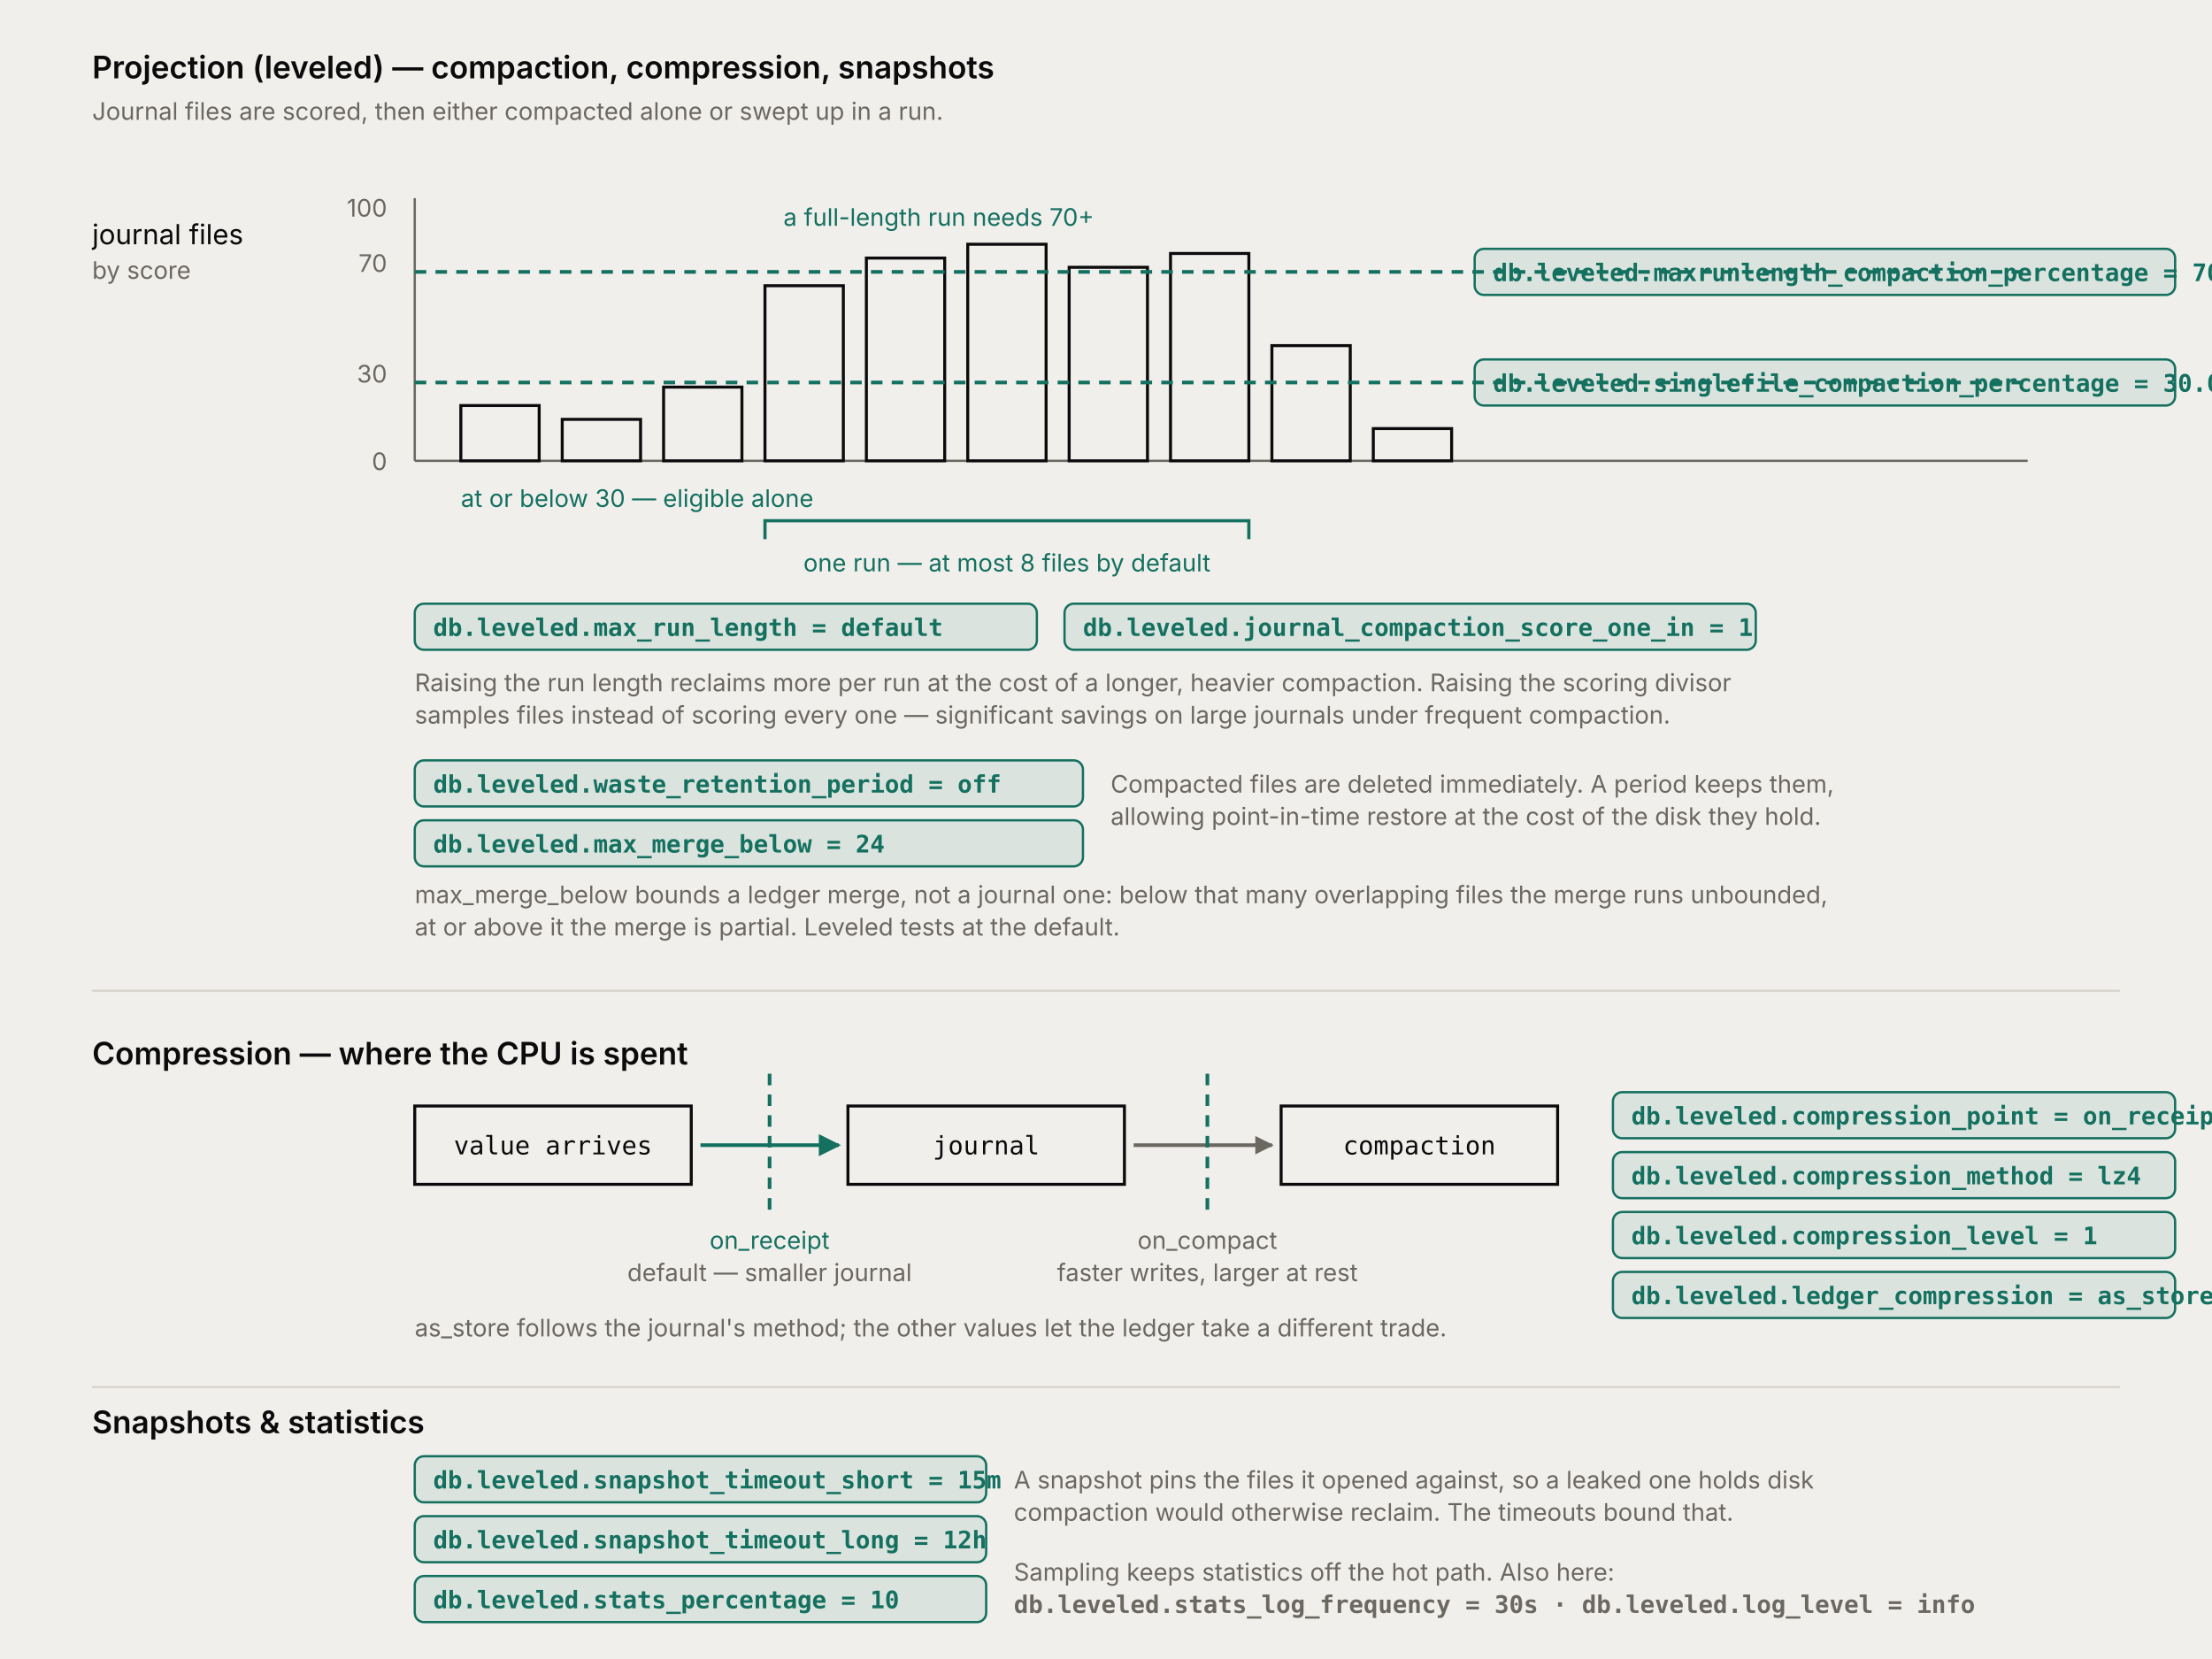
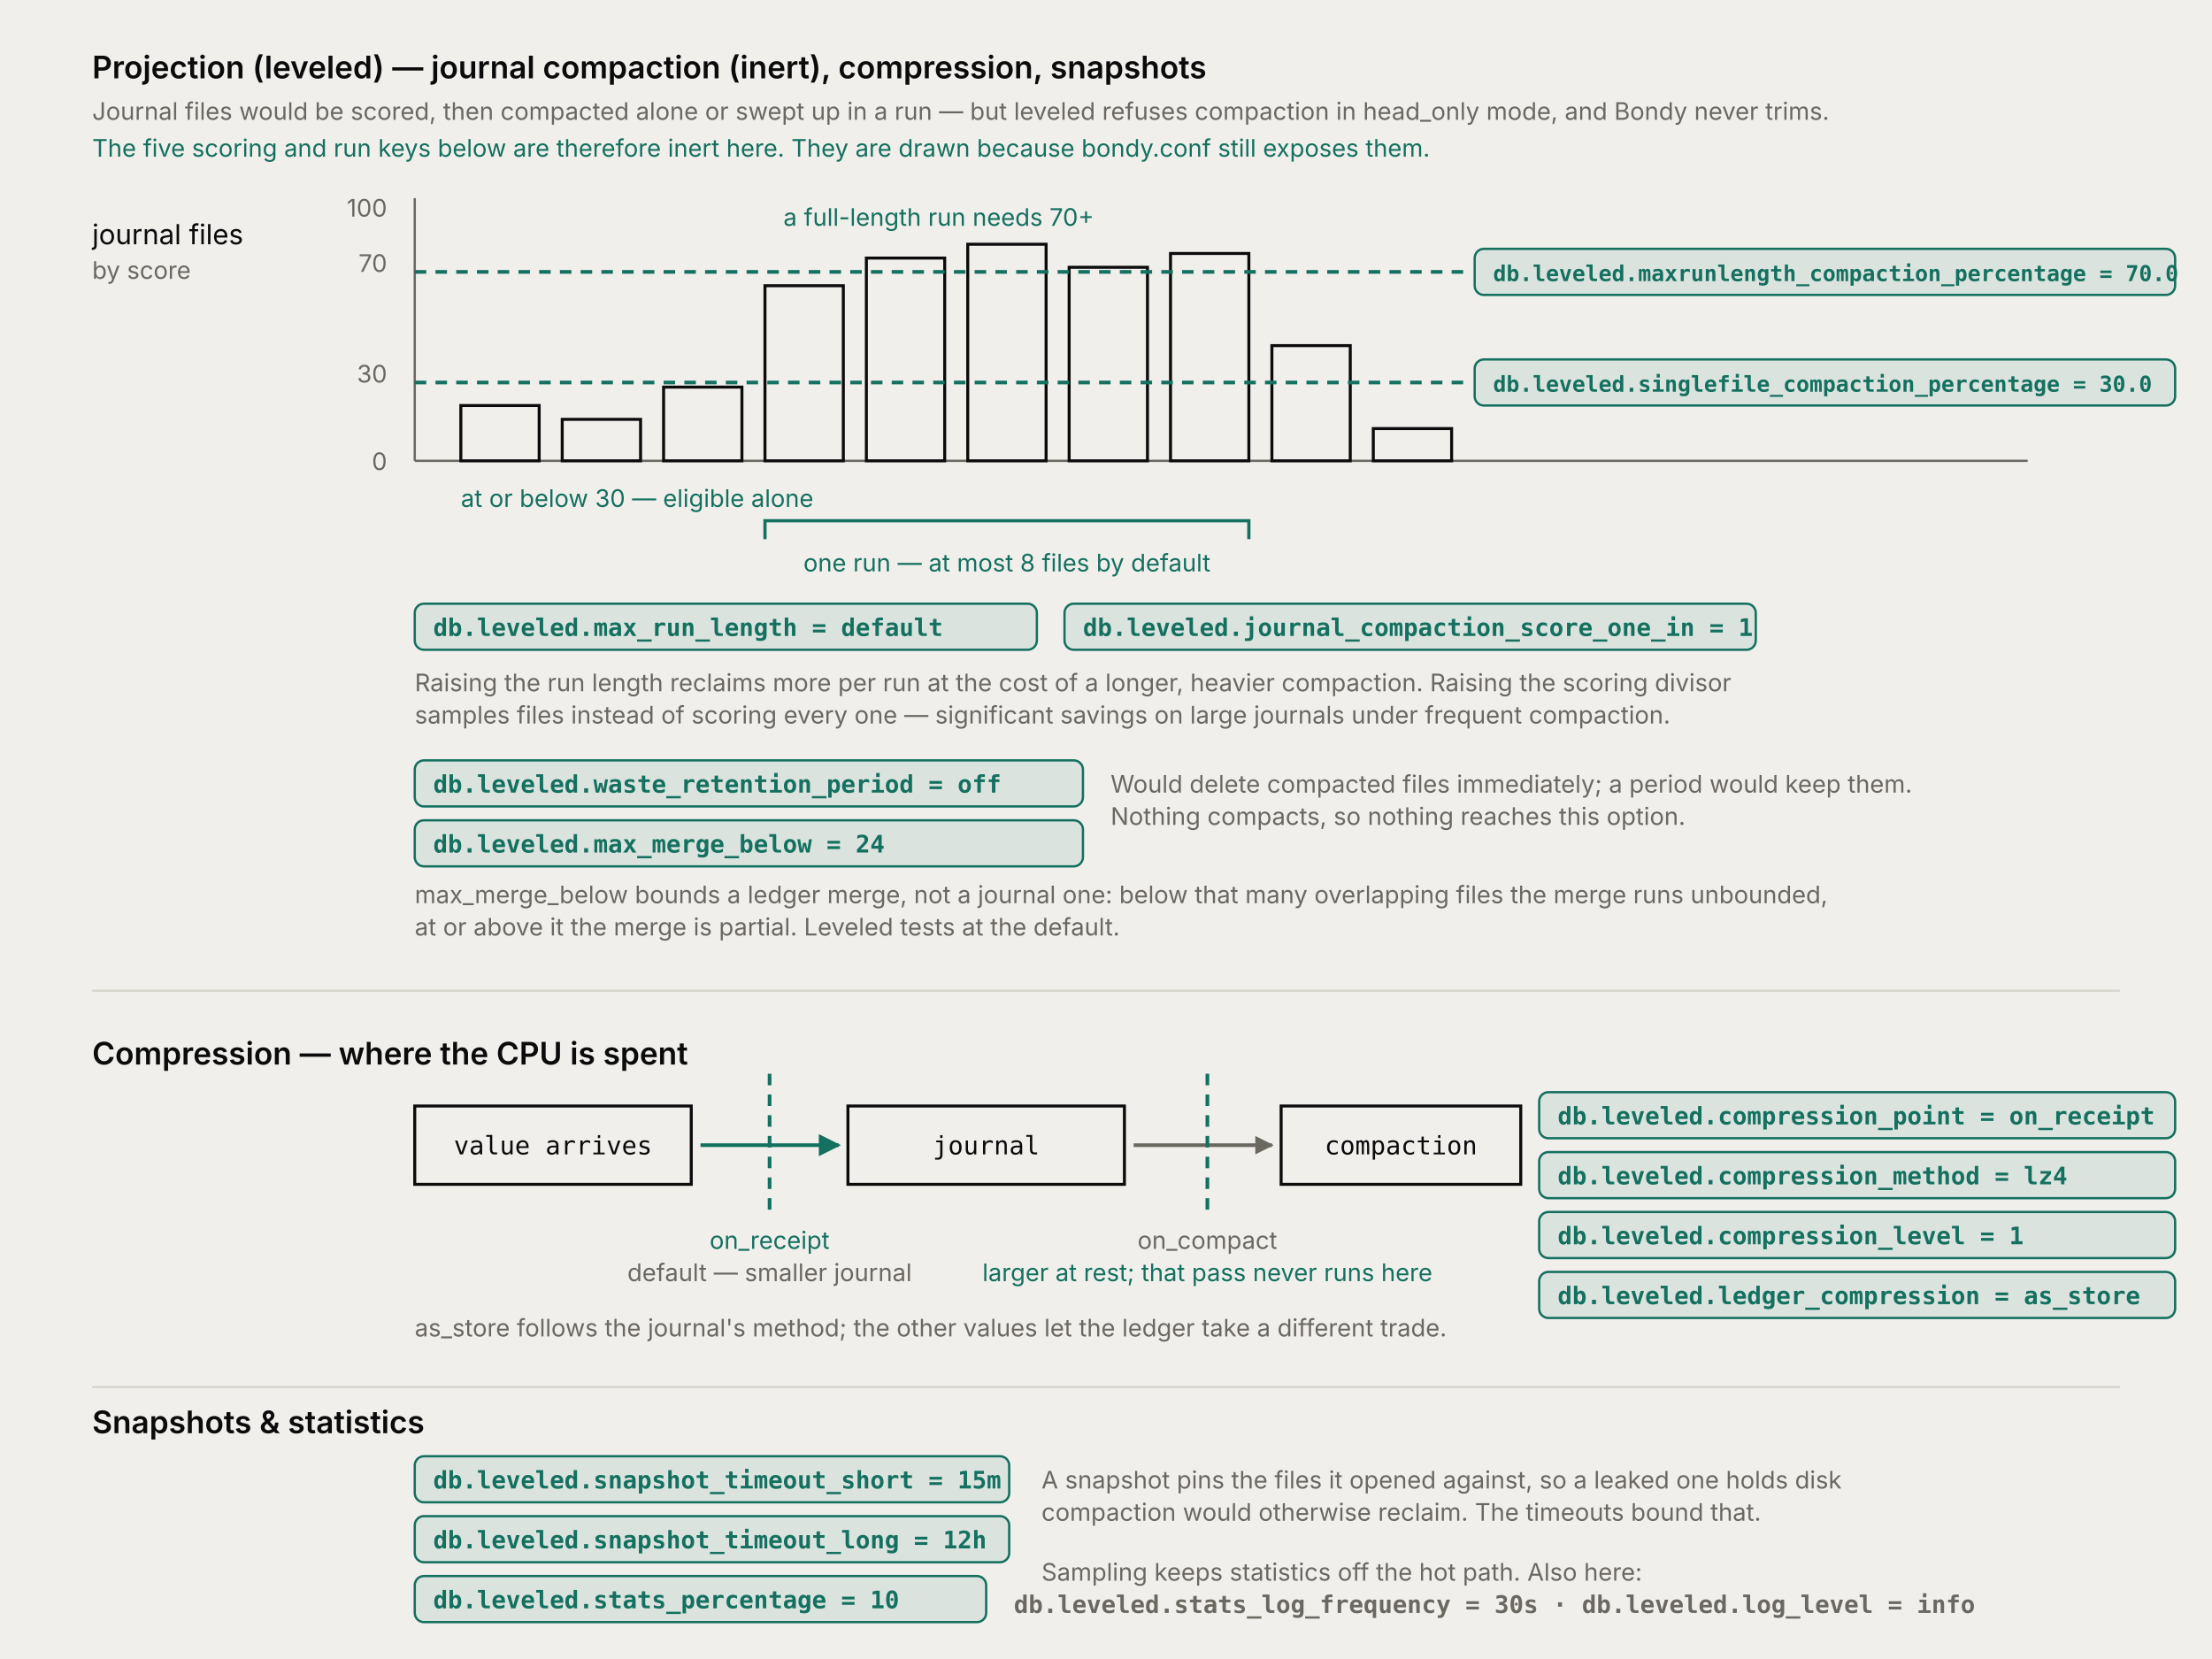
<svg xmlns="http://www.w3.org/2000/svg" viewBox="0 0 960 720" font-family="Inter, ui-sans-serif, system-ui, sans-serif">
  <defs>
    <marker id="c-ars" viewBox="0 0 10 10" refX="9" refY="5" markerWidth="6" markerHeight="6" orient="auto">
      <path d="M0 0 L10 5 L0 10 z" fill="var(--sp,#14705f)" />
    </marker>
    <marker id="c-arm" viewBox="0 0 10 10" refX="9" refY="5" markerWidth="5" markerHeight="5" orient="auto">
      <path d="M0 0 L10 5 L0 10 z" fill="var(--mu,#6b6862)" />
    </marker>
  </defs>
  <style>
    /* Self-sufficient palette. A plate embedded as an image renders in its own
       document, so the host page's custom properties cannot reach it — these
       are the values that apply standalone, in either theme. When the plate is
       inlined into a page instead, this block is dropped and the page's own
       tokens drive the same var() references. */
    :root{--ik:#0b0b0c;--pa:#f1efec;--mu:#6b6862;--sp:#14705f;--ru:#d9d5cf}
    @media (prefers-color-scheme:dark){
      :root{--ik:#eeece8;--pa:#121415;--mu:#9a968f;--sp:#5fd6b4;--ru:#2c3032}
    }

    .ink{fill:var(--ik,#0b0b0c)} .mu{fill:var(--mu,#6b6862)} .sp{fill:var(--sp,#14705f)}
    .fill{fill:var(--pa,#f1efec); stroke:var(--ik,#0b0b0c); stroke-width:1.3}
    .axis{stroke:var(--mu,#6b6862); stroke-width:1}
    .cfg{stroke:var(--sp,#14705f); stroke-width:1.6; stroke-dasharray:5 4; fill:none}
    .cfgbx{fill:var(--sp,#14705f); fill-opacity:.10; stroke:var(--sp,#14705f); stroke-width:1}
    .ts{font-size:10.5px} .t{font-size:12px} .tb{font-size:13.5px; font-weight:600}
    .tt{font-size:11px; font-family:'JetBrains Mono',ui-monospace,monospace}
    .tk{font-size:10.5px; font-family:'JetBrains Mono',ui-monospace,monospace; font-weight:600}
  </style>
  <rect width="100%" height="100%" fill="var(--pa,#f1efec)" />
-   <text class="tb ink" x="40" y="34">Projection (leveled) — compaction, compression, snapshots</text>
-   <text class="ts mu" x="40" y="52">Journal files are scored, then either compacted alone or swept up in a run.</text>
+   <text class="tb ink" x="40" y="34">Projection (leveled) — journal compaction (inert), compression, snapshots</text>
+   <text class="ts mu" x="40" y="52">Journal files would be scored, then compacted alone or swept up in a run — but leveled refuses compaction in head_only mode, and Bondy never trims.</text>
+   <text class="ts sp" x="40" y="68">The five scoring and run keys below are therefore inert here. They are drawn because bondy.conf still exposes them.</text>
  <text class="t ink" x="40" y="106">journal files</text>
  <text class="ts mu" x="40" y="121">by score</text>
  <line class="axis" x1="180" y1="200" x2="880" y2="200" />
  <line class="axis" x1="180" y1="86" x2="180" y2="200" />
  <text class="ts mu" x="168" y="204" text-anchor="end">0</text>
  <text class="ts mu" x="168" y="166" text-anchor="end">30</text>
  <text class="ts mu" x="168" y="118" text-anchor="end">70</text>
  <text class="ts mu" x="168" y="94" text-anchor="end">100</text>
  <g>
    <rect class="fill" x="200" y="176" width="34" height="24" />
    <rect class="fill" x="244" y="182" width="34" height="18" />
    <rect class="fill" x="288" y="168" width="34" height="32" />
    <rect class="fill" x="332" y="124" width="34" height="76" />
    <rect class="fill" x="376" y="112" width="34" height="88" />
    <rect class="fill" x="420" y="106" width="34" height="94" />
    <rect class="fill" x="464" y="116" width="34" height="84" />
    <rect class="fill" x="508" y="110" width="34" height="90" />
    <rect class="fill" x="552" y="150" width="34" height="50" />
    <rect class="fill" x="596" y="186" width="34" height="14" />
  </g>
-   <line class="cfg" x1="180" y1="166" x2="880" y2="166" />
-   <line class="cfg" x1="180" y1="118" x2="880" y2="118" />
+   <line class="cfg" x1="180" y1="166" x2="638" y2="166" />
+   <line class="cfg" x1="180" y1="118" x2="638" y2="118" />
  <rect class="cfgbx" x="640" y="156" width="304" height="20" rx="4" />
-   <text class="tk sp" x="648" y="170">db.leveled.singlefile_compaction_percentage = 30.0</text>
+   <text class="tk sp" x="648" y="170" style="font-size:9.5px">db.leveled.singlefile_compaction_percentage = 30.0</text>
  <rect class="cfgbx" x="640" y="108" width="304" height="20" rx="4" />
-   <text class="tk sp" x="648" y="122">db.leveled.maxrunlength_compaction_percentage = 70.0</text>
+   <text class="tk sp" x="648" y="122" style="font-size:9.5px">db.leveled.maxrunlength_compaction_percentage = 70.0</text>
  <text class="ts sp" x="200" y="220">at or below 30 — eligible alone</text>
  <text class="ts sp" x="340" y="98">a full-length run needs 70+</text>
  <path d="M332 234 L332 226 L542 226 L542 234" fill="none" stroke="var(--sp,#14705f)" stroke-width="1.4" />
  <text class="ts sp" x="437" y="248" text-anchor="middle">one run — at most 8 files by default</text>
  <rect class="cfgbx" x="180" y="262" width="270" height="20" rx="4" />
  <text class="tk sp" x="188" y="276">db.leveled.max_run_length = default</text>
  <rect class="cfgbx" x="462" y="262" width="300" height="20" rx="4" />
  <text class="tk sp" x="470" y="276">db.leveled.journal_compaction_score_one_in = 1</text>
  <text class="ts mu" x="180" y="300">Raising the run length reclaims more per run at the cost of a longer, heavier compaction. Raising the scoring divisor</text>
  <text class="ts mu" x="180" y="314">samples files instead of scoring every one — significant savings on large journals under frequent compaction.</text>
  <rect class="cfgbx" x="180" y="330" width="290" height="20" rx="4" />
  <text class="tk sp" x="188" y="344">db.leveled.waste_retention_period = off</text>
-   <text class="ts mu" x="482" y="344">Compacted files are deleted immediately. A period keeps them,</text>
-   <text class="ts mu" x="482" y="358">allowing point-in-time restore at the cost of the disk they hold.</text>
+   <text class="ts mu" x="482" y="344">Would delete compacted files immediately; a period would keep them.</text>
+   <text class="ts mu" x="482" y="358">Nothing compacts, so nothing reaches this option.</text>
  <rect class="cfgbx" x="180" y="356" width="290" height="20" rx="4" />
  <text class="tk sp" x="188" y="370">db.leveled.max_merge_below = 24</text>
  <text class="ts mu" x="180" y="392">max_merge_below bounds a ledger merge, not a journal one: below that many overlapping files the merge runs unbounded,</text>
  <text class="ts mu" x="180" y="406">at or above it the merge is partial. Leveled tests at the default.</text>
  <line x1="40" y1="430" x2="920" y2="430" stroke="var(--ru,#d9d5cf)" stroke-width="1" />
  <text class="tb ink" x="40" y="462">Compression — where the CPU is spent</text>
  <rect class="fill" x="180" y="480" width="120" height="34" />
  <text class="tt ink" x="240" y="501" text-anchor="middle">value arrives</text>
  <path d="M304 497 L364 497" stroke="var(--sp,#14705f)" stroke-width="1.6" fill="none" marker-end="url(#c-ars)" />
  <rect class="fill" x="368" y="480" width="120" height="34" />
  <text class="tt ink" x="428" y="501" text-anchor="middle">journal</text>
  <path d="M492 497 L552 497" stroke="var(--mu,#6b6862)" stroke-width="1.6" fill="none" marker-end="url(#c-arm)" />
-   <rect class="fill" x="556" y="480" width="120" height="34" />
-   <text class="tt ink" x="616" y="501" text-anchor="middle">compaction</text>
+   <rect class="fill" x="556" y="480" width="104" height="34" />
+   <text class="tt ink" x="608" y="501" text-anchor="middle">compaction</text>
  <line class="cfg" x1="334" y1="466" x2="334" y2="528" />
  <text class="ts sp" x="334" y="542" text-anchor="middle">on_receipt</text>
  <text class="ts mu" x="334" y="556" text-anchor="middle">default — smaller journal</text>
  <line class="cfg" x1="524" y1="466" x2="524" y2="528" />
  <text class="ts mu" x="524" y="542" text-anchor="middle">on_compact</text>
-   <text class="ts mu" x="524" y="556" text-anchor="middle">faster writes, larger at rest</text>
-   <rect class="cfgbx" x="700" y="474" width="244" height="20" rx="4" />
-   <text class="tk sp" x="708" y="488">db.leveled.compression_point = on_receipt</text>
-   <rect class="cfgbx" x="700" y="500" width="244" height="20" rx="4" />
-   <text class="tk sp" x="708" y="514">db.leveled.compression_method = lz4</text>
-   <rect class="cfgbx" x="700" y="526" width="244" height="20" rx="4" />
-   <text class="tk sp" x="708" y="540">db.leveled.compression_level = 1</text>
-   <rect class="cfgbx" x="700" y="552" width="244" height="20" rx="4" />
-   <text class="tk sp" x="708" y="566">db.leveled.ledger_compression = as_store</text>
+   <text class="ts sp" x="524" y="556" text-anchor="middle">larger at rest; that pass never runs here</text>
+   <rect class="cfgbx" x="668" y="474" width="276" height="20" rx="4" />
+   <text class="tk sp" x="676" y="488">db.leveled.compression_point = on_receipt</text>
+   <rect class="cfgbx" x="668" y="500" width="276" height="20" rx="4" />
+   <text class="tk sp" x="676" y="514">db.leveled.compression_method = lz4</text>
+   <rect class="cfgbx" x="668" y="526" width="276" height="20" rx="4" />
+   <text class="tk sp" x="676" y="540">db.leveled.compression_level = 1</text>
+   <rect class="cfgbx" x="668" y="552" width="276" height="20" rx="4" />
+   <text class="tk sp" x="676" y="566">db.leveled.ledger_compression = as_store</text>
  <text class="ts mu" x="180" y="580">as_store follows the journal's method; the other values let the ledger take a different trade.</text>
  <line x1="40" y1="602" x2="920" y2="602" stroke="var(--ru,#d9d5cf)" stroke-width="1" />
  <text class="tb ink" x="40" y="622">Snapshots &amp; statistics</text>
-   <rect class="cfgbx" x="180" y="632" width="248" height="20" rx="4" />
+   <rect class="cfgbx" x="180" y="632" width="258" height="20" rx="4" />
  <text class="tk sp" x="188" y="646">db.leveled.snapshot_timeout_short = 15m</text>
-   <rect class="cfgbx" x="180" y="658" width="248" height="20" rx="4" />
+   <rect class="cfgbx" x="180" y="658" width="258" height="20" rx="4" />
  <text class="tk sp" x="188" y="672">db.leveled.snapshot_timeout_long = 12h</text>
-   <text class="ts mu" x="440" y="646">A snapshot pins the files it opened against, so a leaked one holds disk</text>
-   <text class="ts mu" x="440" y="660">compaction would otherwise reclaim. The timeouts bound that.</text>
+   <text class="ts mu" x="452" y="646">A snapshot pins the files it opened against, so a leaked one holds disk</text>
+   <text class="ts mu" x="452" y="660">compaction would otherwise reclaim. The timeouts bound that.</text>
  <rect class="cfgbx" x="180" y="684" width="248" height="20" rx="4" />
  <text class="tk sp" x="188" y="698">db.leveled.stats_percentage = 10</text>
-   <text class="ts mu" x="440" y="686">Sampling keeps statistics off the hot path. Also here:</text>
+   <text class="ts mu" x="452" y="686">Sampling keeps statistics off the hot path. Also here:</text>
  <text class="tk mu" x="440" y="700">db.leveled.stats_log_frequency = 30s · db.leveled.log_level = info</text>
</svg>
